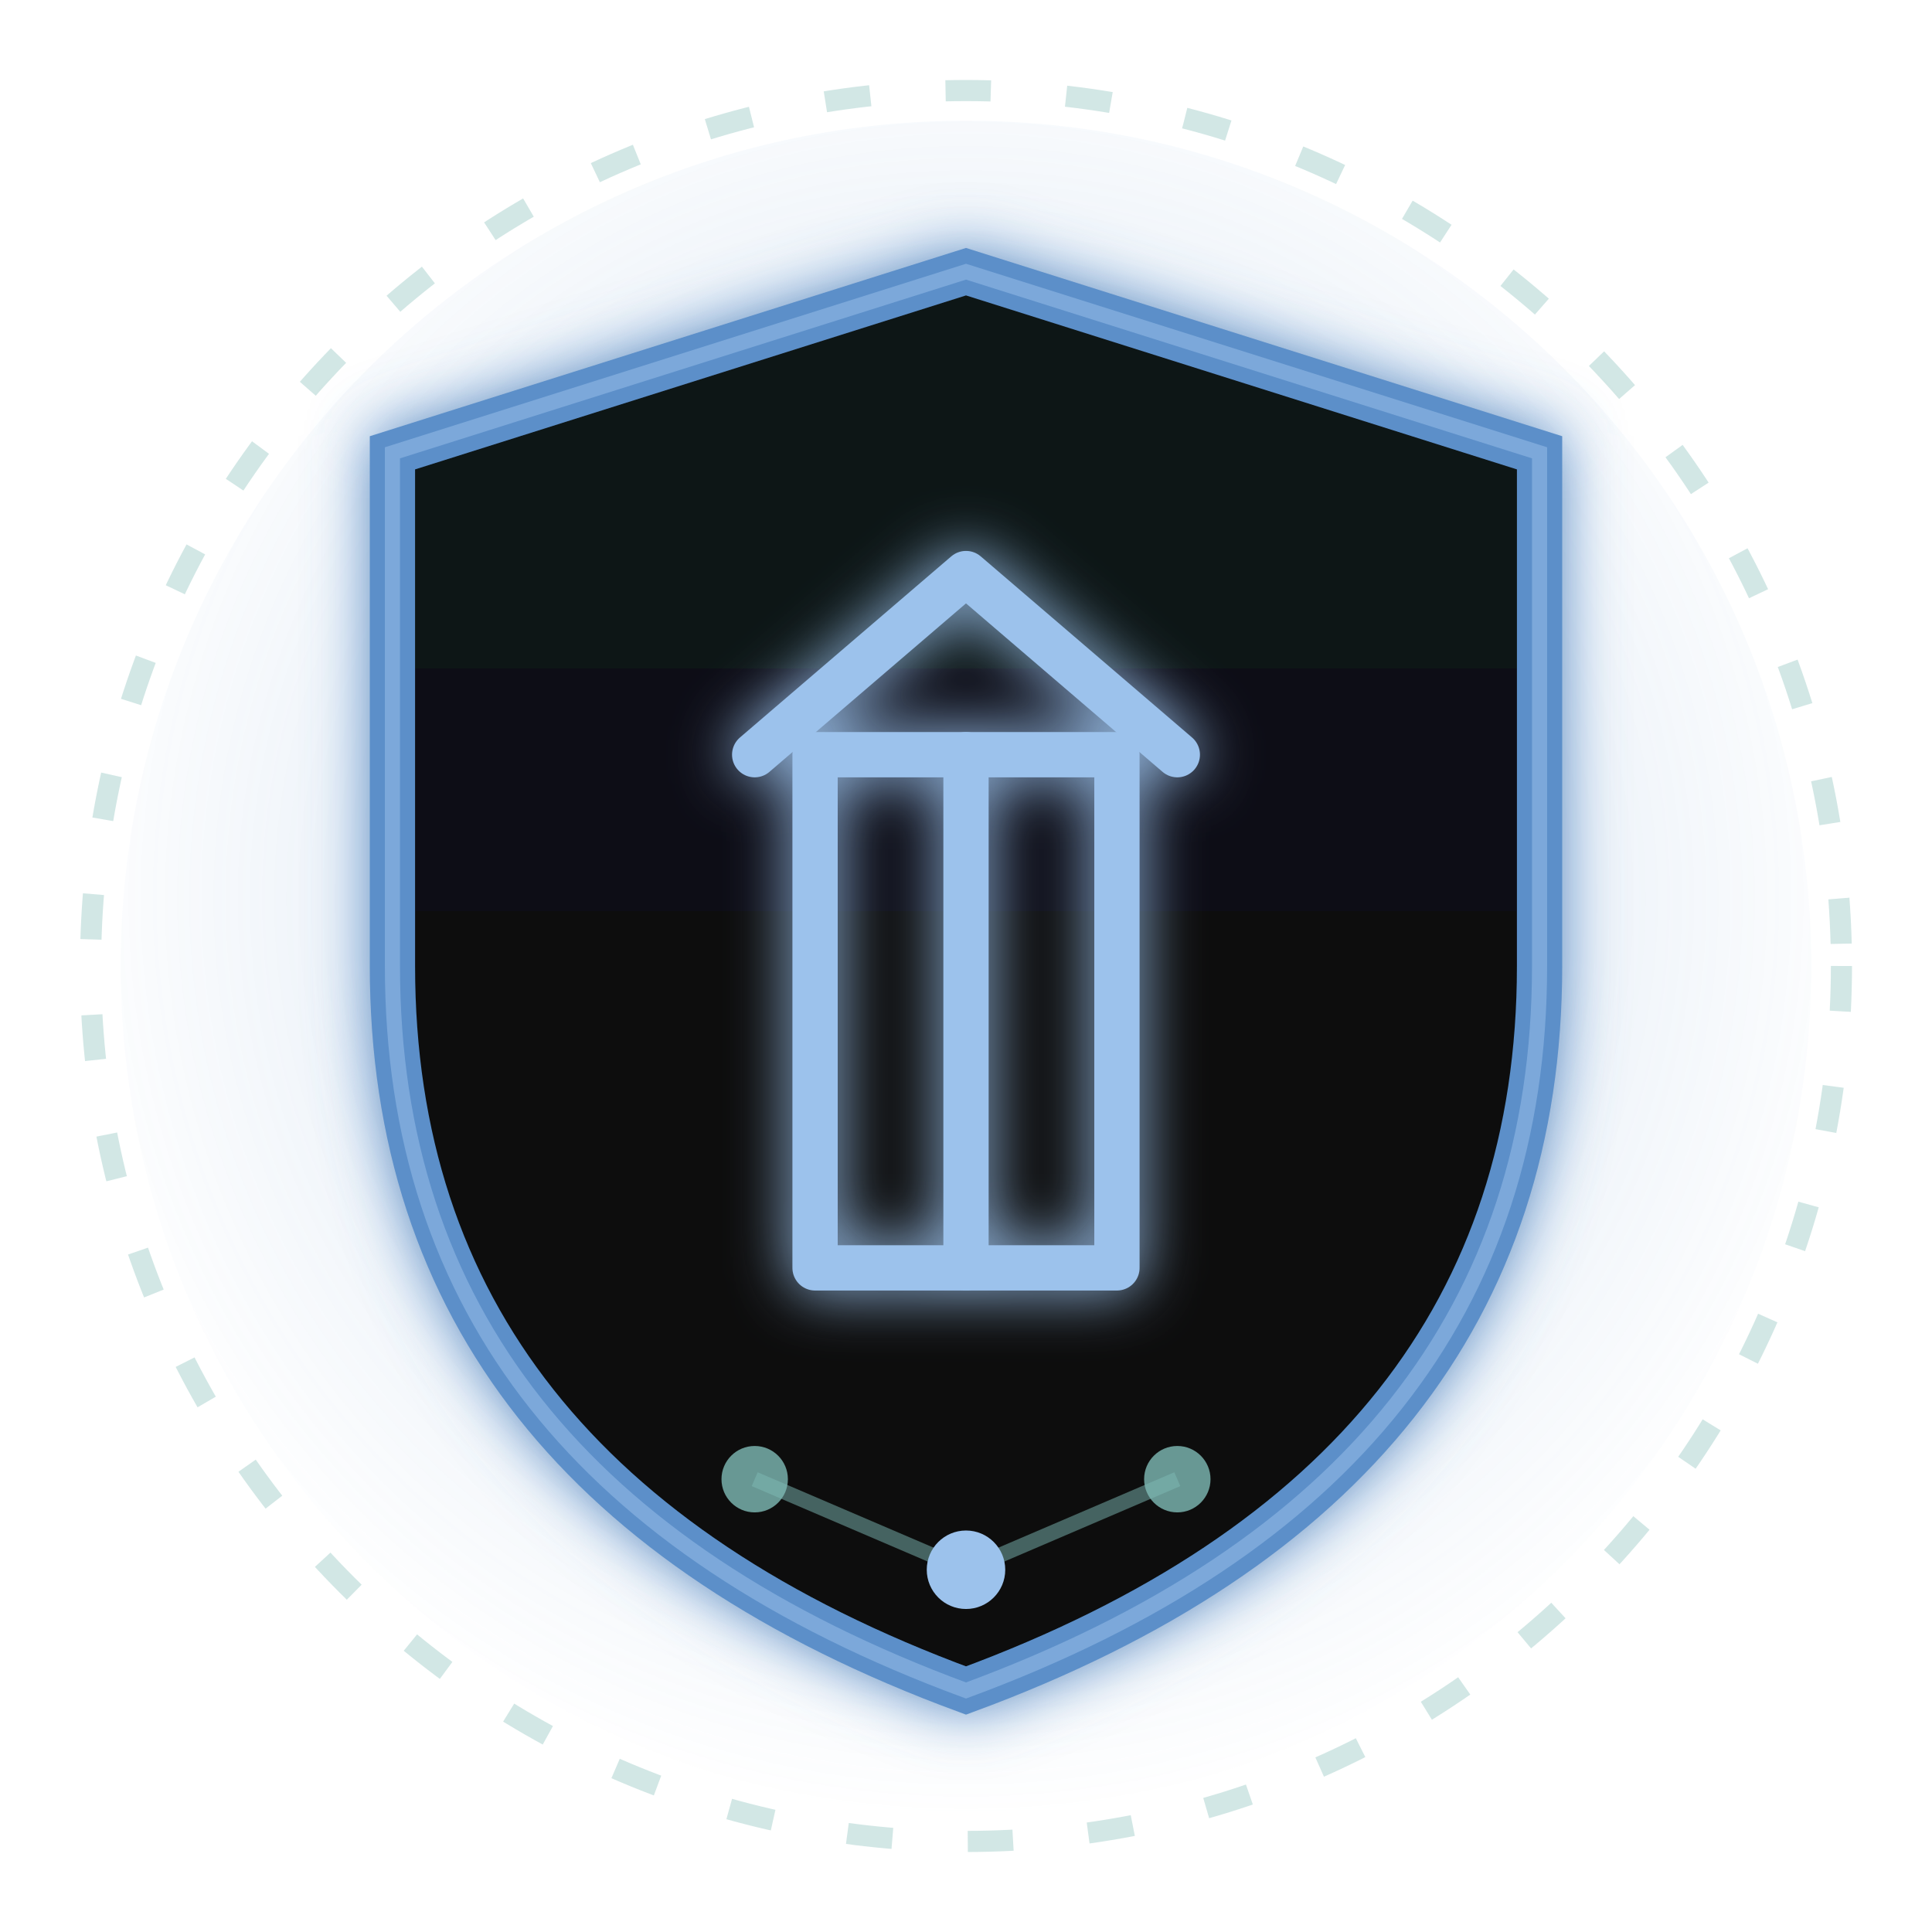
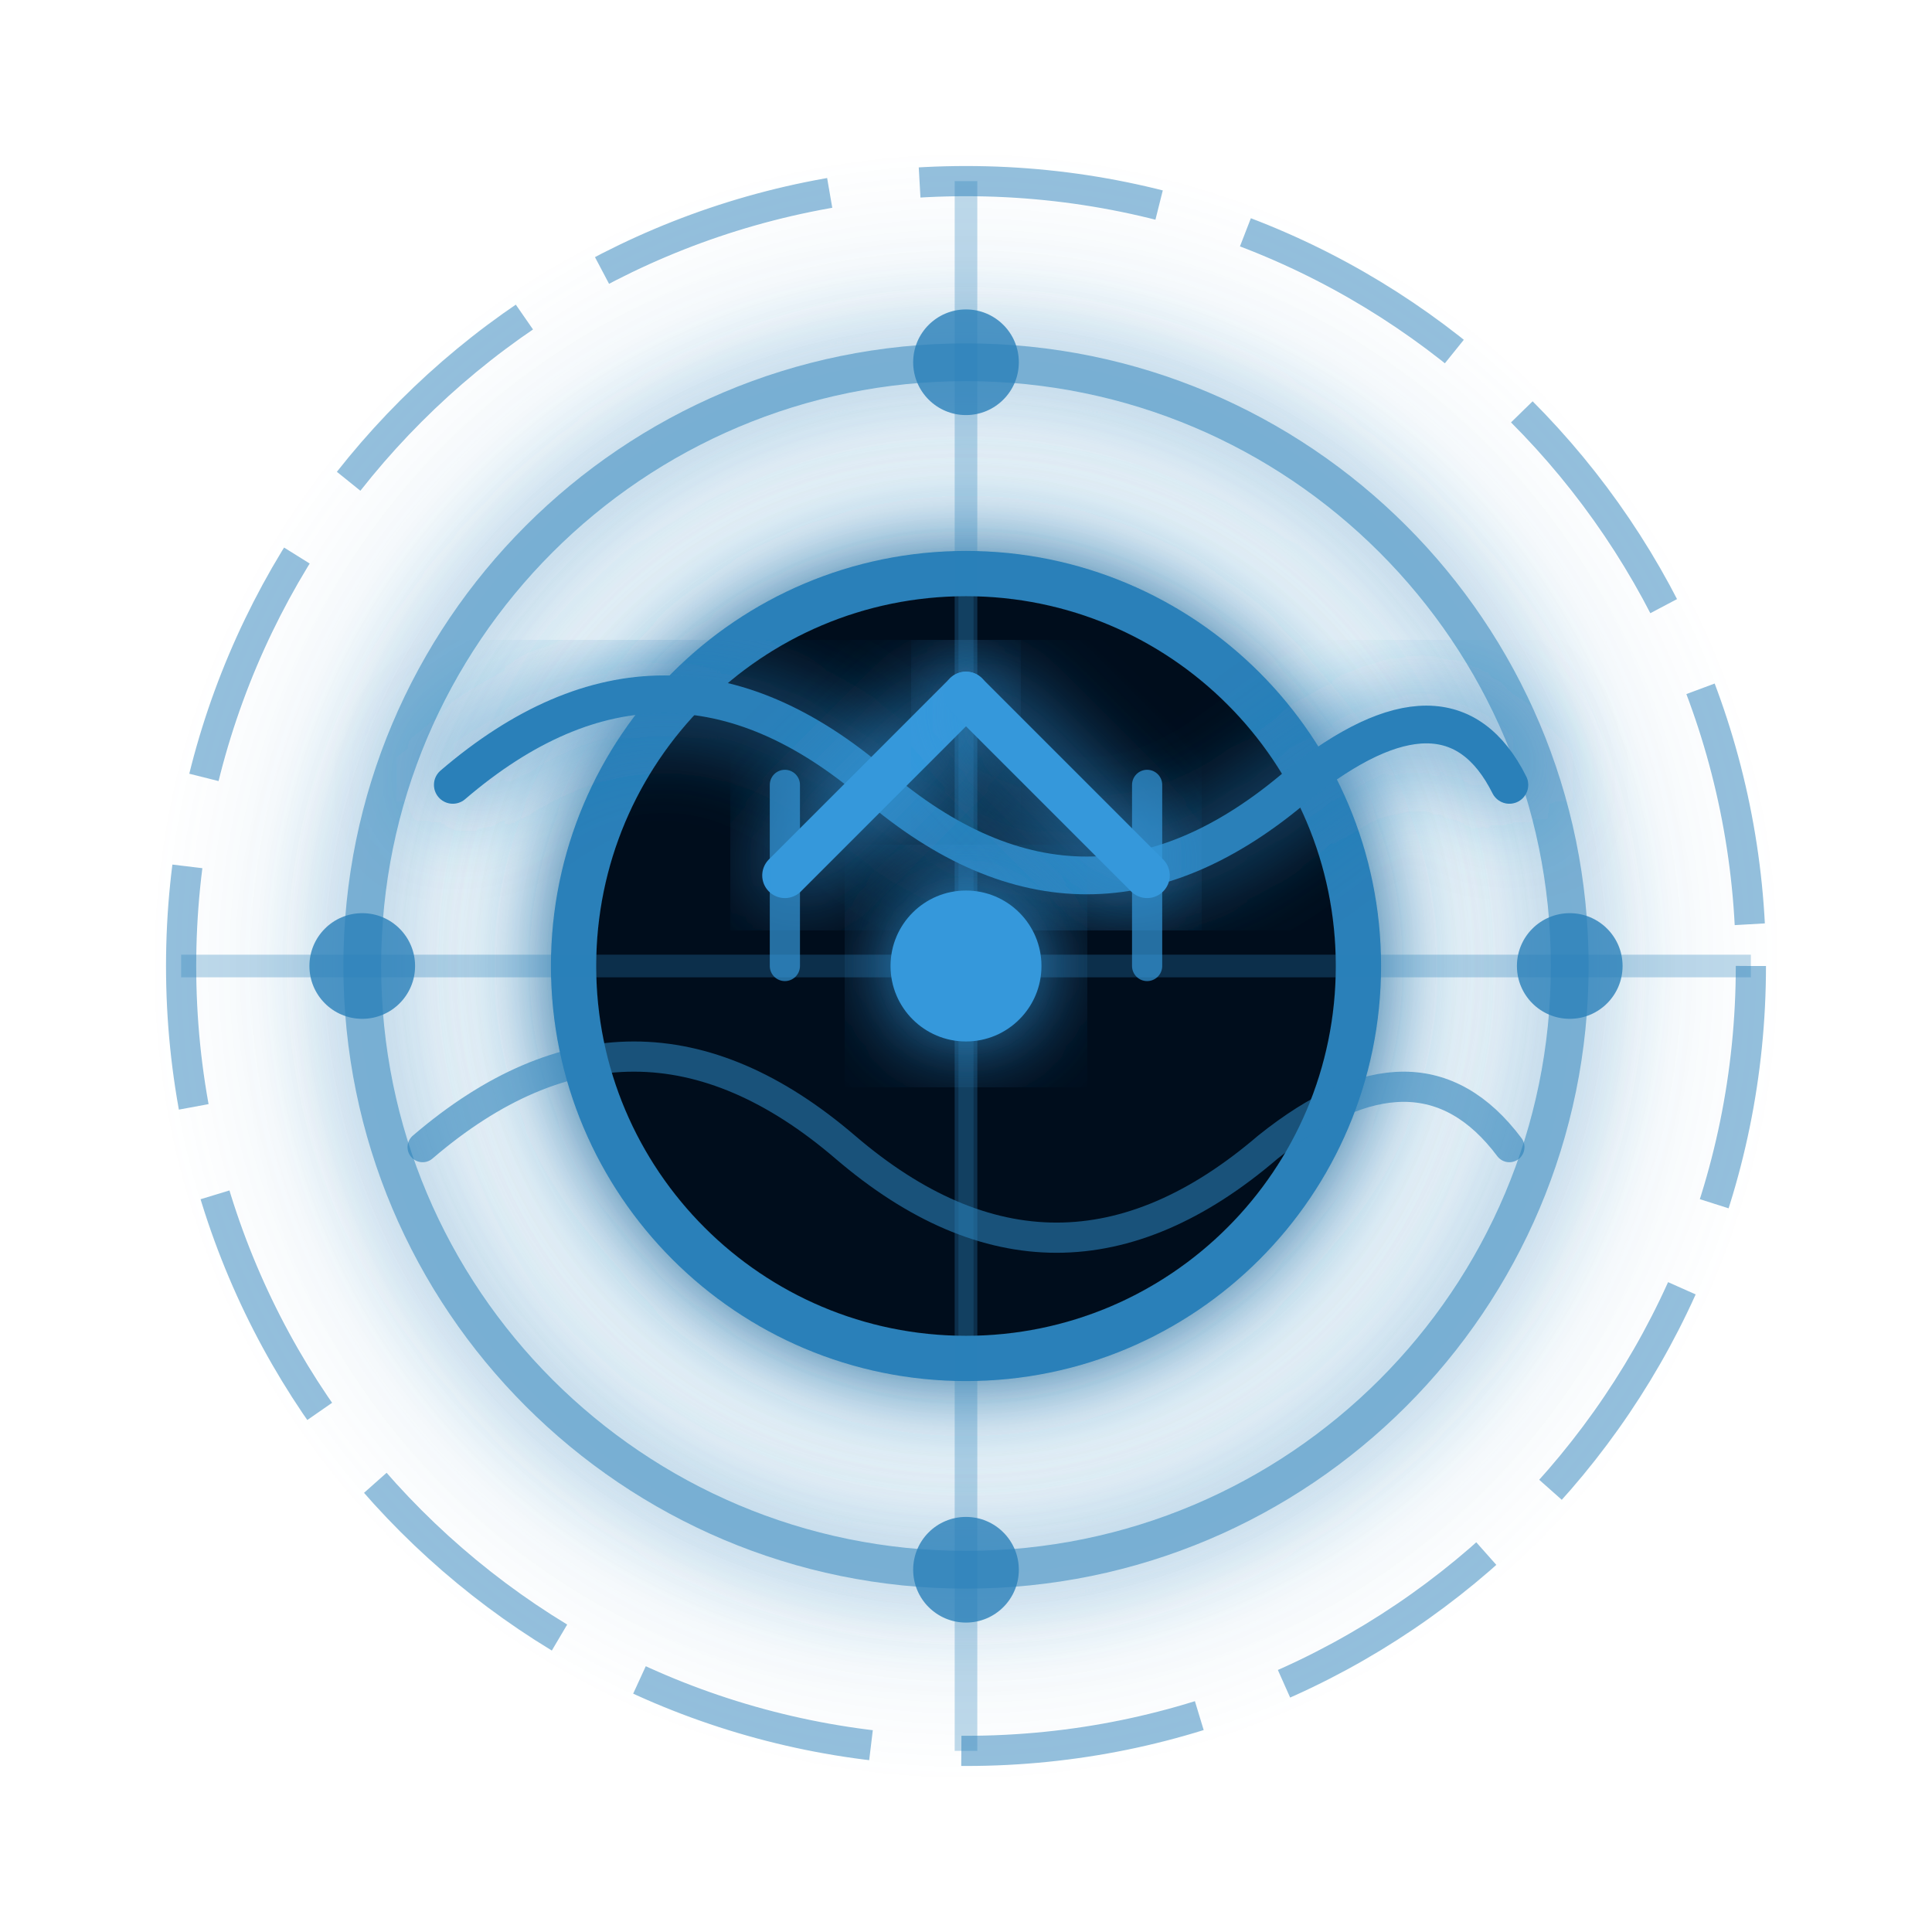
<svg xmlns="http://www.w3.org/2000/svg" viewBox="0 0 128 128">
  <defs>
-     <radialGradient id="amb" cx="50%" cy="46%" r="55%">
-       <stop offset="0%" stop-color="#5b8fc9" stop-opacity="0.30" />
-       <stop offset="100%" stop-color="#5b8fc9" stop-opacity="0" />
-     </radialGradient>
-     <linearGradient id="field" x1="0" y1="0" x2="0" y2="1">
-       <stop offset="0%" stop-color="#0e1416" />
-       <stop offset="100%" stop-color="#080b0c" />
-     </linearGradient>
-     <filter id="glow" x="-30%" y="-30%" width="160%" height="160%">
-       <feGaussianBlur stdDeviation="2" result="b" />
+     <filter id="blueGlow" x="-30%" y="-30%" width="160%" height="160%">
+       <feGaussianBlur stdDeviation="3" result="blur" />
      <feMerge>
-         <feMergeNode in="b" />
+         <feMergeNode in="blur" />
        <feMergeNode in="SourceGraphic" />
      </feMerge>
    </filter>
+     <radialGradient id="blueAmbient" cx="50%" cy="50%" r="50%">
+       <stop offset="0%" stop-color="#2980b9" stop-opacity="0.3" />
+       <stop offset="100%" stop-color="#2980b9" stop-opacity="0" />
+     </radialGradient>
  </defs>
-   <circle cx="64" cy="64" r="56" fill="url(#amb)" />
-   <circle cx="64" cy="64" r="58" fill="none" stroke="#7ebab5" stroke-width="1.4" opacity="0.35" stroke-dasharray="3 5" />
-   <path d="M64,18 L102,30 V64 Q102,98 64,112 Q26,98 26,64 V30 Z" fill="url(#field)" stroke="#5b8fc9" stroke-width="3" filter="url(#glow)" />
-   <path d="M64,18 L102,30 V64 Q102,98 64,112 Q26,98 26,64 V30 Z" fill="none" stroke="#9cc2ec" stroke-width="1" opacity="0.5" />
-   <g filter="url(#glow)">
-     <rect x="54" y="50" width="20" height="34" stroke="#9cc2ec" stroke-width="3" stroke-linecap="round" stroke-linejoin="round" fill="none" />
-     <path stroke="#9cc2ec" stroke-width="3" stroke-linecap="round" stroke-linejoin="round" fill="none" d="M50,50 L64,38 L78,50" />
-     <line x1="64" y1="50" x2="64" y2="84" stroke="#9cc2ec" stroke-width="3" stroke-linecap="round" stroke-linejoin="round" fill="none" />
-   </g>
-   <g>
-     <line x1="50" y1="98" x2="64" y2="104" stroke="#7ebab5" stroke-width="1" opacity="0.5" />
-     <line x1="78" y1="98" x2="64" y2="104" stroke="#7ebab5" stroke-width="1" opacity="0.5" />
-     <circle cx="50" cy="98" r="2.2" fill="#7ebab5" opacity="0.8" />
-     <circle cx="78" cy="98" r="2.2" fill="#7ebab5" opacity="0.8" />
-     <circle cx="64" cy="104" r="2.6" fill="#9cc2ec" />
-   </g>
+   <circle cx="64" cy="64" r="55" fill="url(#blueAmbient)" />
+   <circle cx="64" cy="64" r="52" fill="none" stroke="#2980b9" stroke-width="2" stroke-dasharray="16 6" opacity="0.5" />
+   <circle cx="64" cy="64" r="40" fill="none" stroke="#2980b9" stroke-width="2.5" opacity="0.6" filter="url(#blueGlow)" />
+   <circle cx="64" cy="64" r="26" fill="#050e1a" stroke="#2980b9" stroke-width="3" filter="url(#blueGlow)" />
+   <path d="M30,52 Q44,40 58,52 Q72,64 86,52 Q96,44 100,52" fill="none" stroke="#2980b9" stroke-width="2.5" stroke-linecap="round" filter="url(#blueGlow)" />
+   <path d="M28,76 Q42,64 56,76 Q70,88 84,76 Q94,68 100,76" fill="none" stroke="#2980b9" stroke-width="2" stroke-linecap="round" opacity="0.6" />
+   <line x1="64" y1="12" x2="64" y2="116" stroke="#2980b9" stroke-width="1.5" opacity="0.3" />
+   <line x1="12" y1="64" x2="116" y2="64" stroke="#2980b9" stroke-width="1.5" opacity="0.3" />
+   <line x1="64" y1="38" x2="64" y2="90" stroke="#2980b9" stroke-width="1" opacity="0.2" />
+   <line x1="64" y1="82" x2="64" y2="46" stroke="#3498db" stroke-width="4" stroke-linecap="round" filter="url(#blueGlow)" />
+   <line x1="52" y1="58" x2="64" y2="46" stroke="#3498db" stroke-width="3" stroke-linecap="round" filter="url(#blueGlow)" />
+   <line x1="76" y1="58" x2="64" y2="46" stroke="#3498db" stroke-width="3" stroke-linecap="round" filter="url(#blueGlow)" />
+   <line x1="52" y1="52" x2="52" y2="64" stroke="#3498db" stroke-width="2" stroke-linecap="round" opacity="0.7" />
+   <line x1="76" y1="52" x2="76" y2="64" stroke="#3498db" stroke-width="2" stroke-linecap="round" opacity="0.7" />
+   <circle cx="64" cy="64" r="5" fill="#3498db" filter="url(#blueGlow)" />
+   <circle cx="64" cy="24" r="3.5" fill="#2980b9" opacity="0.8" />
+   <circle cx="64" cy="104" r="3.5" fill="#2980b9" opacity="0.8" />
+   <circle cx="24" cy="64" r="3.5" fill="#2980b9" opacity="0.8" />
+   <circle cx="104" cy="64" r="3.5" fill="#2980b9" opacity="0.8" />
</svg>
